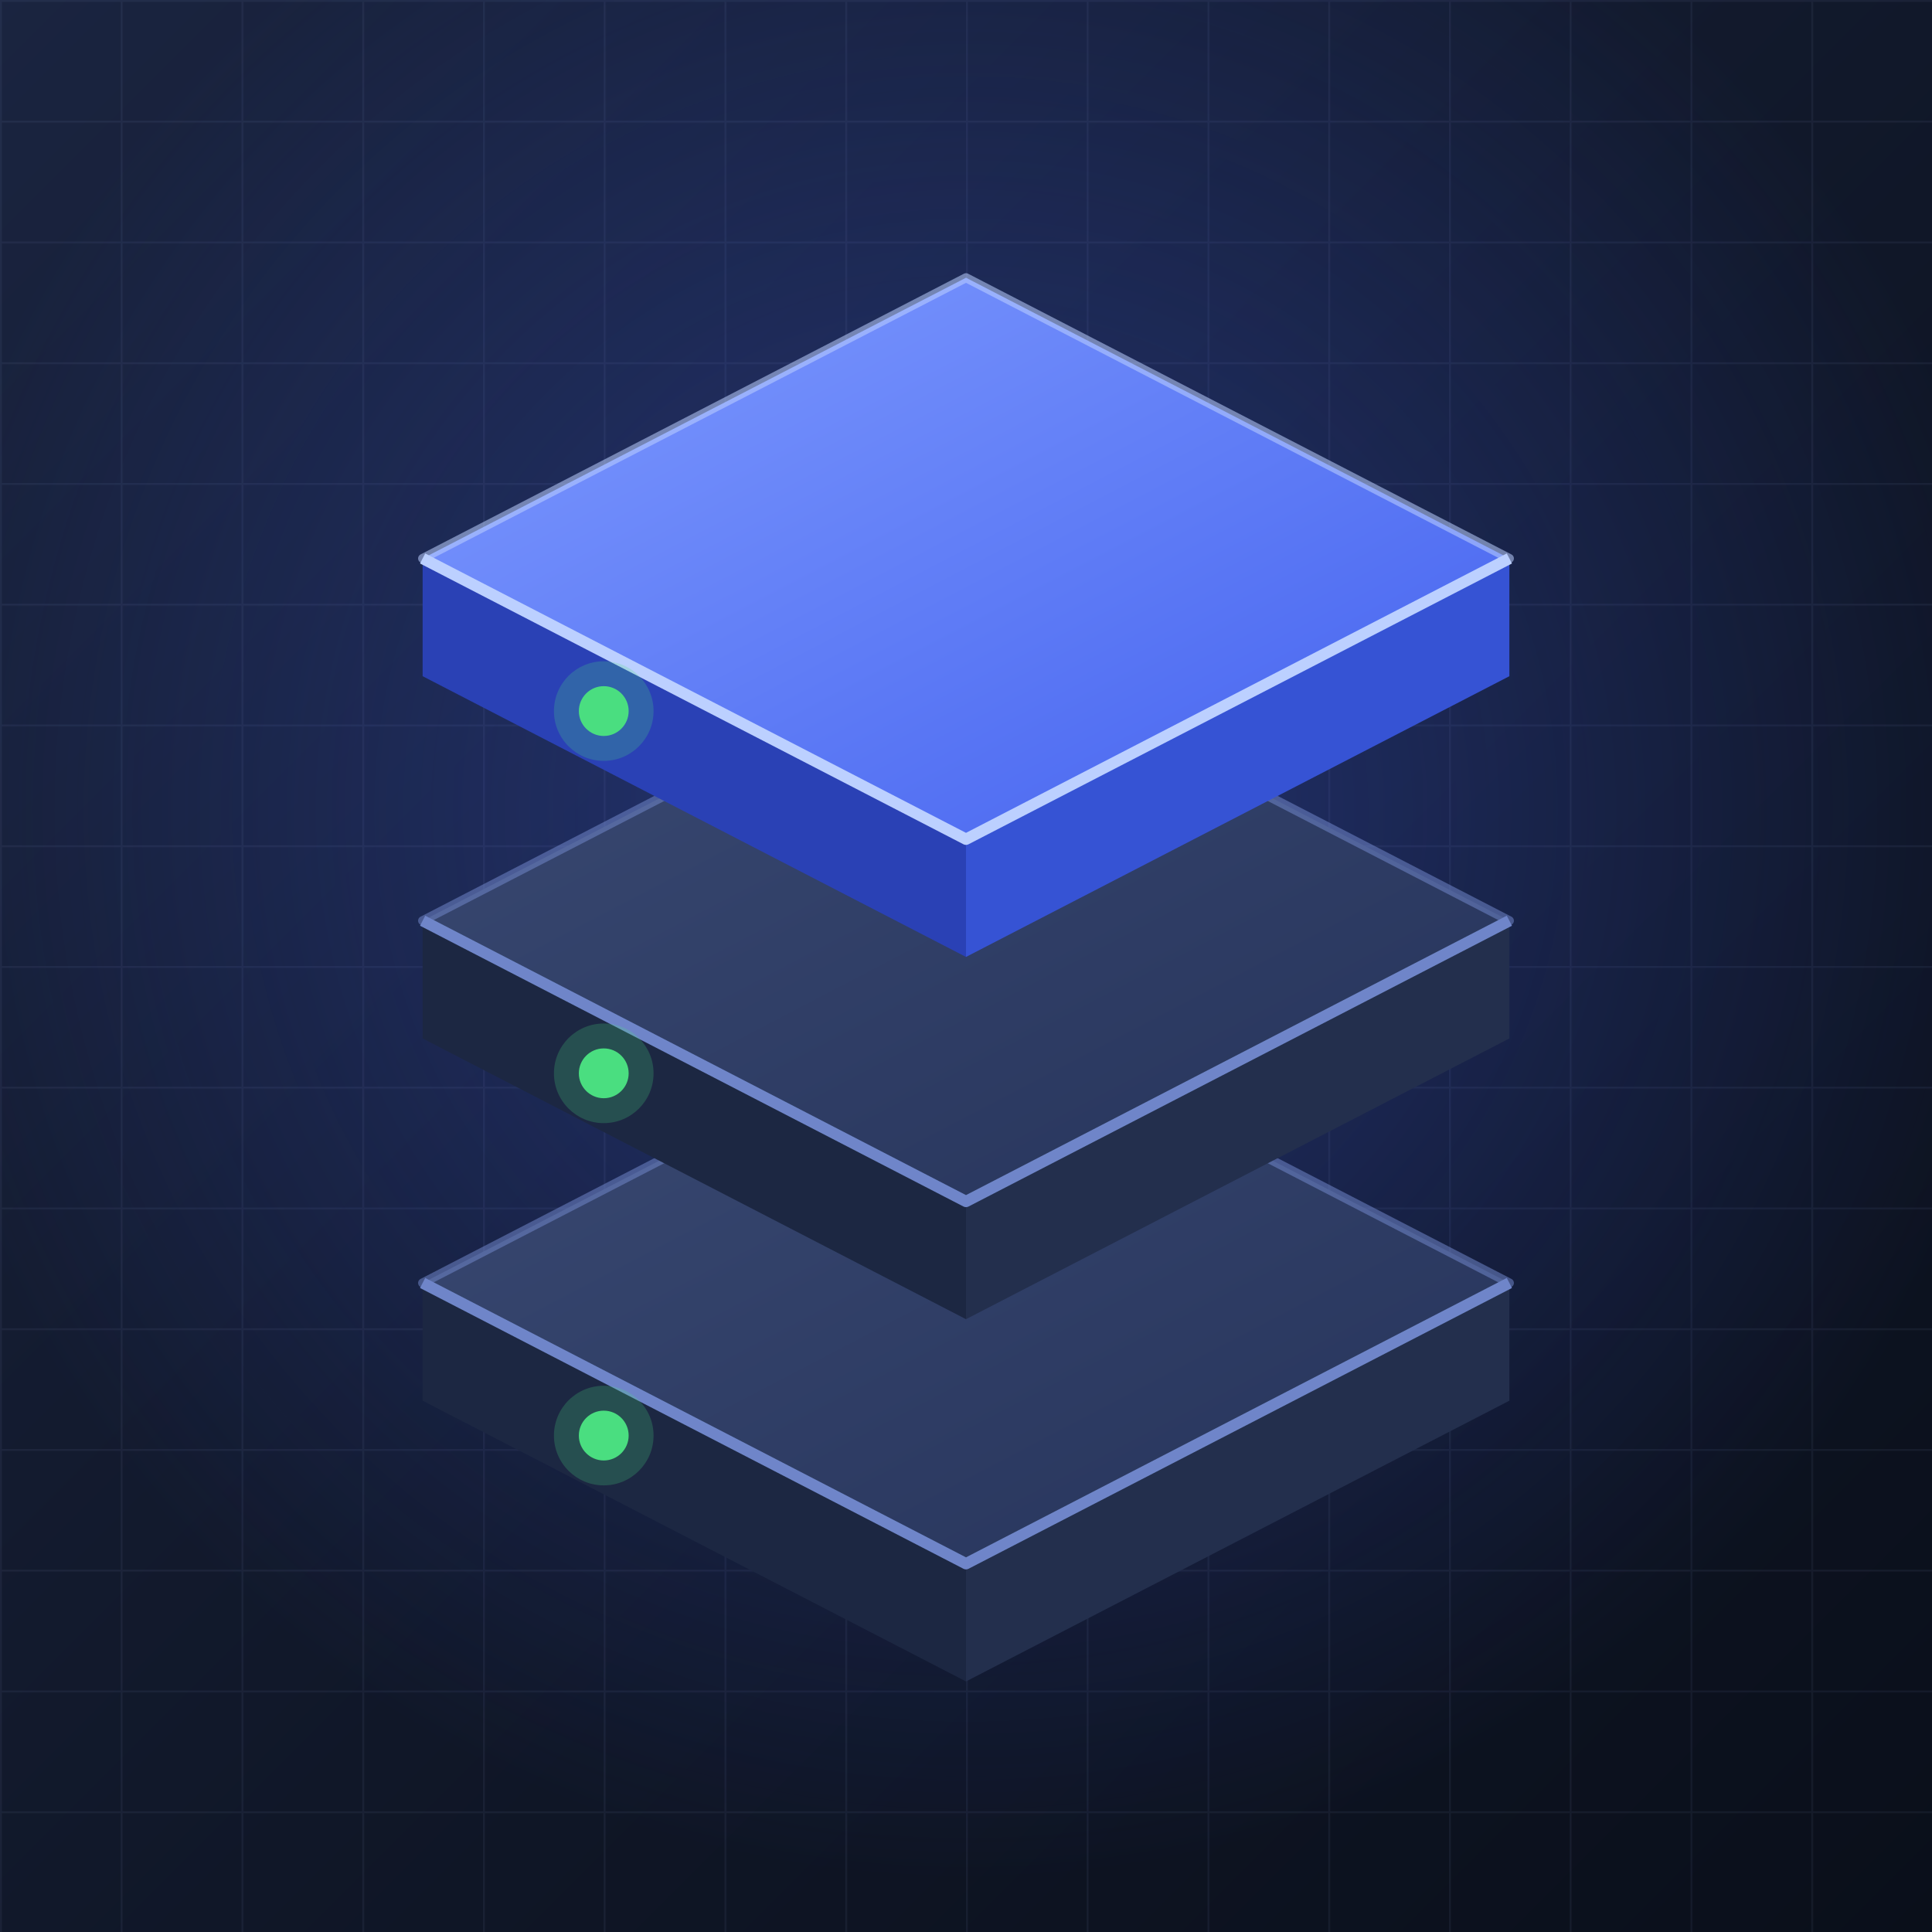
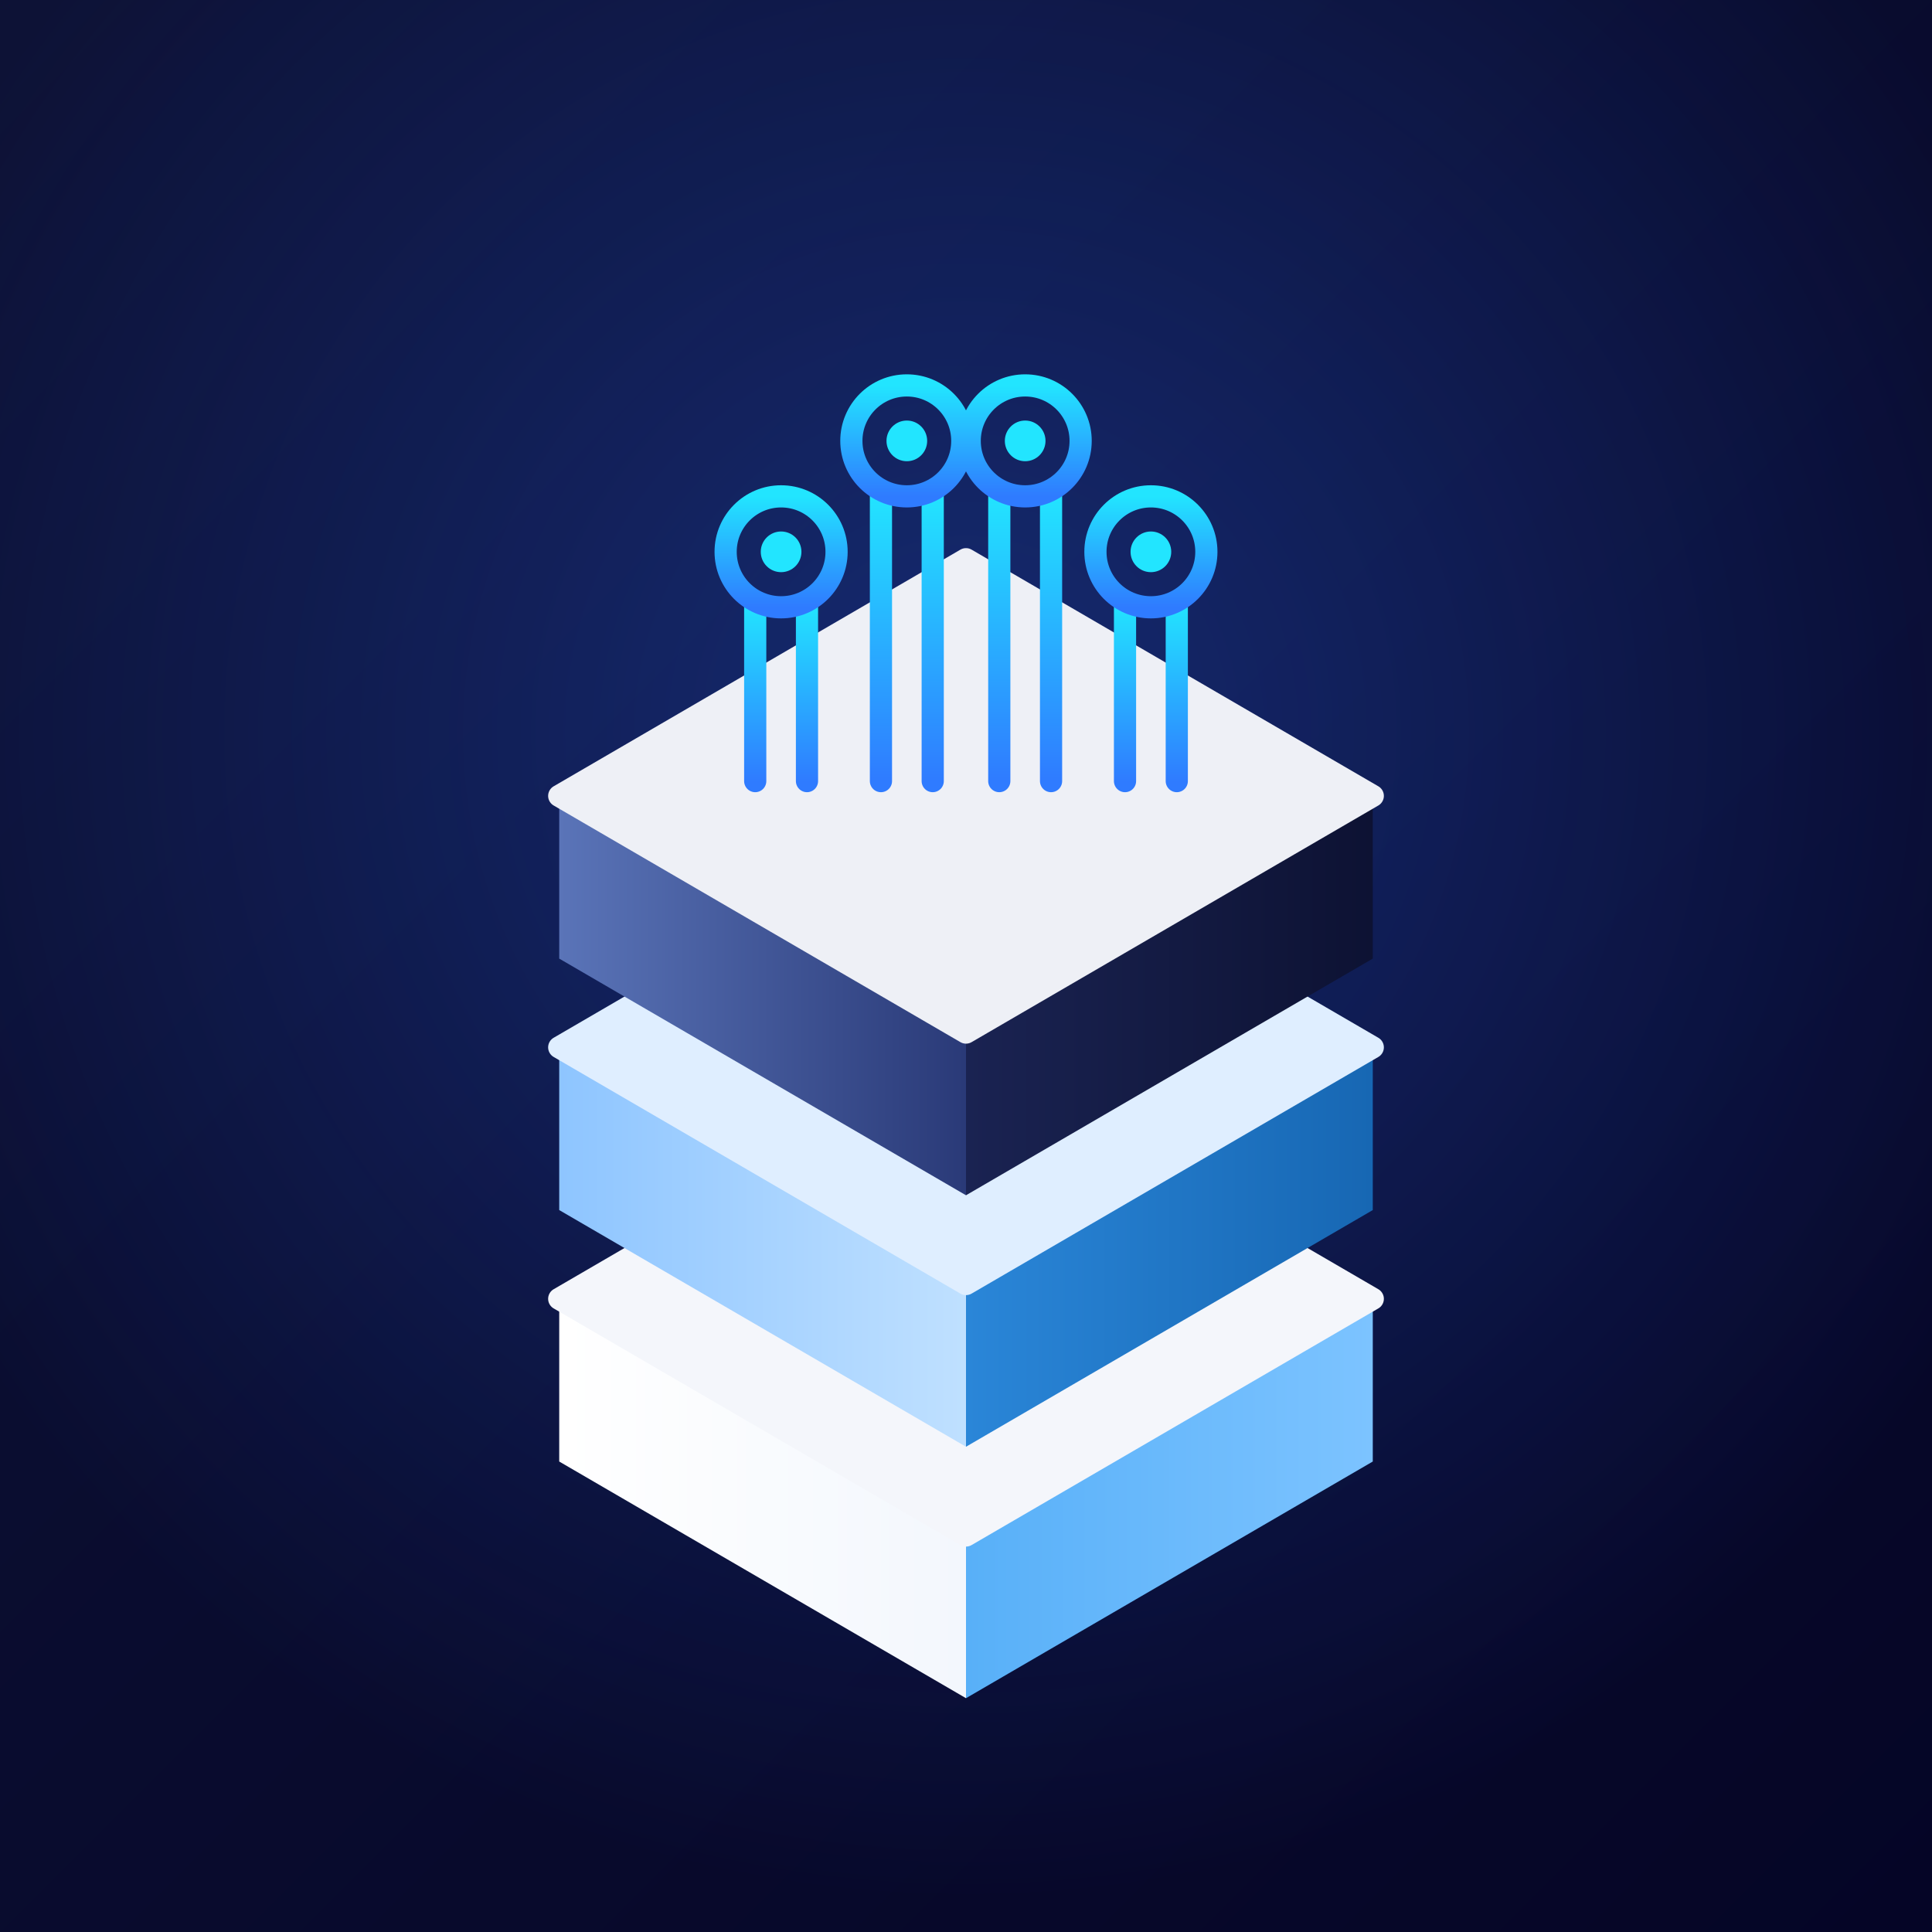
<svg xmlns="http://www.w3.org/2000/svg" viewBox="0 0 512 512" width="512" height="512">
  <defs>
    <linearGradient id="bg" x1="0" y1="0" x2="1" y2="1">
-       <stop offset="0" stop-color="#1a2440" />
-       <stop offset=".55" stop-color="#101728" />
-       <stop offset="1" stop-color="#0a0f1a" />
+       <stop offset="0" stop-color="#0d1236" />
+       <stop offset="1" stop-color="#050526" />
    </linearGradient>
-     <radialGradient id="glow" cx=".5" cy=".42" r=".55">
-       <stop offset="0" stop-color="#4361ee" stop-opacity=".38" />
-       <stop offset="1" stop-color="#4361ee" stop-opacity="0" />
+     <radialGradient id="glow" cx=".5" cy=".38" r=".6">
+       <stop offset="0" stop-color="#2f6bff" stop-opacity=".32" />
+       <stop offset="1" stop-color="#2f6bff" stop-opacity="0" />
    </radialGradient>
-     <linearGradient id="gt" x1="0" y1="0" x2="1" y2="1">
-       <stop offset="0" stop-color="#7f9bff" />
-       <stop offset="1" stop-color="#4361ee" />
+     <linearGradient id="gp" x1="0" y1="0" x2="0" y2="1">
+       <stop offset="0" stop-color="#22e5ff" />
+       <stop offset="1" stop-color="#2f7bff" />
    </linearGradient>
-     <linearGradient id="gs2" x1="0" y1="0" x2="1" y2="1">
-       <stop offset="0" stop-color="#3a4a73" />
-       <stop offset="1" stop-color="#26335a" />
+     <linearGradient id="gl1" x1="0" y1="0" x2="1" y2="0">
+       <stop offset="0" stop-color="#5a74b8" />
+       <stop offset="1" stop-color="#2a3a78" />
    </linearGradient>
-     <pattern id="grid" width="32" height="32" patternUnits="userSpaceOnUse">
-       <path d="M32 0H0V32" fill="none" stroke="#9fb3e8" stroke-opacity=".07" stroke-width="1" />
-     </pattern>
+     <linearGradient id="gr1" x1="0" y1="0" x2="1" y2="0">
+       <stop offset="0" stop-color="#1a2352" />
+       <stop offset="1" stop-color="#0d1233" />
+     </linearGradient>
+     <linearGradient id="gl2" x1="0" y1="0" x2="1" y2="0">
+       <stop offset="0" stop-color="#8ec5ff" />
+       <stop offset="1" stop-color="#bfe0ff" />
+     </linearGradient>
+     <linearGradient id="gr2" x1="0" y1="0" x2="1" y2="0">
+       <stop offset="0" stop-color="#2a86d8" />
+       <stop offset="1" stop-color="#1767b3" />
+     </linearGradient>
+     <linearGradient id="gl3" x1="0" y1="0" x2="1" y2="0">
+       <stop offset="0" stop-color="#ffffff" />
+       <stop offset="1" stop-color="#f3f7fd" />
+     </linearGradient>
+     <linearGradient id="gr3" x1="0" y1="0" x2="1" y2="0">
+       <stop offset="0" stop-color="#58b0f8" />
+       <stop offset="1" stop-color="#7cc3ff" />
+     </linearGradient>
  </defs>
  <rect width="512" height="512" fill="url(#bg)" />
-   <rect width="512" height="512" fill="url(#grid)" />
  <rect width="512" height="512" fill="url(#glow)" />
-   <g transform="translate(256 256) scale(1.2) translate(-256 -248)">
-     <g>
-       <path d="M136 344 L256 406 L256 406 L256 406 L376 344 L376 318 L256 380 L136 318 Z" fill="none" />
-       <path d="M136 318 L256 380 L256 406 L136 344 Z" fill="#1c2742" />
-       <path d="M376 318 L256 380 L256 406 L376 344 Z" fill="#232f4d" />
-       <path d="M256 256 L376 318 L256 380 L136 318 Z" fill="url(#gs2)" />
-       <path d="M136 318 L256 380 L376 318" fill="none" stroke="#6f86c9" stroke-width="2.5" stroke-linejoin="round" />
-       <path d="M256 256 L376 318 L256 380 L136 318 Z" fill="none" stroke="#6f86c9" stroke-opacity=".55" stroke-width="2" stroke-linejoin="round" />
-       <circle cx="176" cy="351.7" r="5.5" fill="#4ade80" />
-       <circle cx="176" cy="351.7" r="11" fill="#4ade80" opacity=".22" />
-     </g>
-     <g>
-       <path d="M136 264 L256 326 L256 326 L256 326 L376 264 L376 238 L256 300 L136 238 Z" fill="none" />
-       <path d="M136 238 L256 300 L256 326 L136 264 Z" fill="#1c2742" />
-       <path d="M376 238 L256 300 L256 326 L376 264 Z" fill="#232f4d" />
-       <path d="M256 176 L376 238 L256 300 L136 238 Z" fill="url(#gs2)" />
-       <path d="M136 238 L256 300 L376 238" fill="none" stroke="#6f86c9" stroke-width="2.5" stroke-linejoin="round" />
-       <path d="M256 176 L376 238 L256 300 L136 238 Z" fill="none" stroke="#6f86c9" stroke-opacity=".55" stroke-width="2" stroke-linejoin="round" />
-       <circle cx="176" cy="271.7" r="5.5" fill="#4ade80" />
-       <circle cx="176" cy="271.7" r="11" fill="#4ade80" opacity=".22" />
-     </g>
-     <g>
-       <path d="M136 184 L256 246 L256 246 L256 246 L376 184 L376 158 L256 220 L136 158 Z" fill="none" />
-       <path d="M136 158 L256 220 L256 246 L136 184 Z" fill="#2a41b5" />
-       <path d="M376 158 L256 220 L256 246 L376 184 Z" fill="#3653d4" />
-       <path d="M256 96 L376 158 L256 220 L136 158 Z" fill="url(#gt)" />
-       <path d="M136 158 L256 220 L376 158" fill="none" stroke="#bcd0ff" stroke-width="2.5" stroke-linejoin="round" />
-       <path d="M256 96 L376 158 L256 220 L136 158 Z" fill="none" stroke="#bcd0ff" stroke-opacity=".55" stroke-width="2" stroke-linejoin="round" />
-       <circle cx="176" cy="191.7" r="5.5" fill="#4ade80" />
-       <circle cx="176" cy="191.7" r="11" fill="#4ade80" opacity=".22" />
-     </g>
+   <g transform="translate(256 256) scale(0.98) translate(-256 -262)">
+     <path d="M146 352 L256 416 L256 460 L146 396 Z" fill="url(#gl3)" />
+     <path d="M366 352 L256 416 L256 460 L366 396 Z" fill="url(#gr3)" />
+     <path d="M256 288 L366 352 L256 416 L146 352 Z" fill="#f4f6fb" stroke="#f4f6fb" stroke-width="6" stroke-linejoin="round" />
+     <path d="M146 284 L256 348 L256 392 L146 328 Z" fill="url(#gl2)" />
+     <path d="M366 284 L256 348 L256 392 L366 328 Z" fill="url(#gr2)" />
+     <path d="M256 220 L366 284 L256 348 L146 284 Z" fill="#dfeeff" stroke="#dfeeff" stroke-width="6" stroke-linejoin="round" />
+     <path d="M146 216 L256 280 L256 324 L146 260 Z" fill="url(#gl1)" />
+     <path d="M366 216 L256 280 L256 324 L366 260 Z" fill="url(#gr1)" />
+     <path d="M256 152 L366 216 L256 280 L146 216 Z" fill="#eef0f6" stroke="#eef0f6" stroke-width="6" stroke-linejoin="round" />
+     <path d="M199 212 V164 M213 212 V164" fill="none" stroke="url(#gp)" stroke-width="6" stroke-linecap="round" />
+     <circle cx="206" cy="150" r="15" fill="none" stroke="url(#gp)" stroke-width="6" />
+     <circle cx="206" cy="150" r="5.5" fill="#22e5ff" />
+     <path d="M233 212 V134 M247 212 V134" fill="none" stroke="url(#gp)" stroke-width="6" stroke-linecap="round" />
+     <circle cx="240" cy="120" r="15" fill="none" stroke="url(#gp)" stroke-width="6" />
+     <circle cx="240" cy="120" r="5.5" fill="#22e5ff" />
+     <path d="M265 212 V134 M279 212 V134" fill="none" stroke="url(#gp)" stroke-width="6" stroke-linecap="round" />
+     <circle cx="272" cy="120" r="15" fill="none" stroke="url(#gp)" stroke-width="6" />
+     <circle cx="272" cy="120" r="5.5" fill="#22e5ff" />
+     <path d="M299 212 V164 M313 212 V164" fill="none" stroke="url(#gp)" stroke-width="6" stroke-linecap="round" />
+     <circle cx="306" cy="150" r="15" fill="none" stroke="url(#gp)" stroke-width="6" />
+     <circle cx="306" cy="150" r="5.5" fill="#22e5ff" />
  </g>
</svg>
